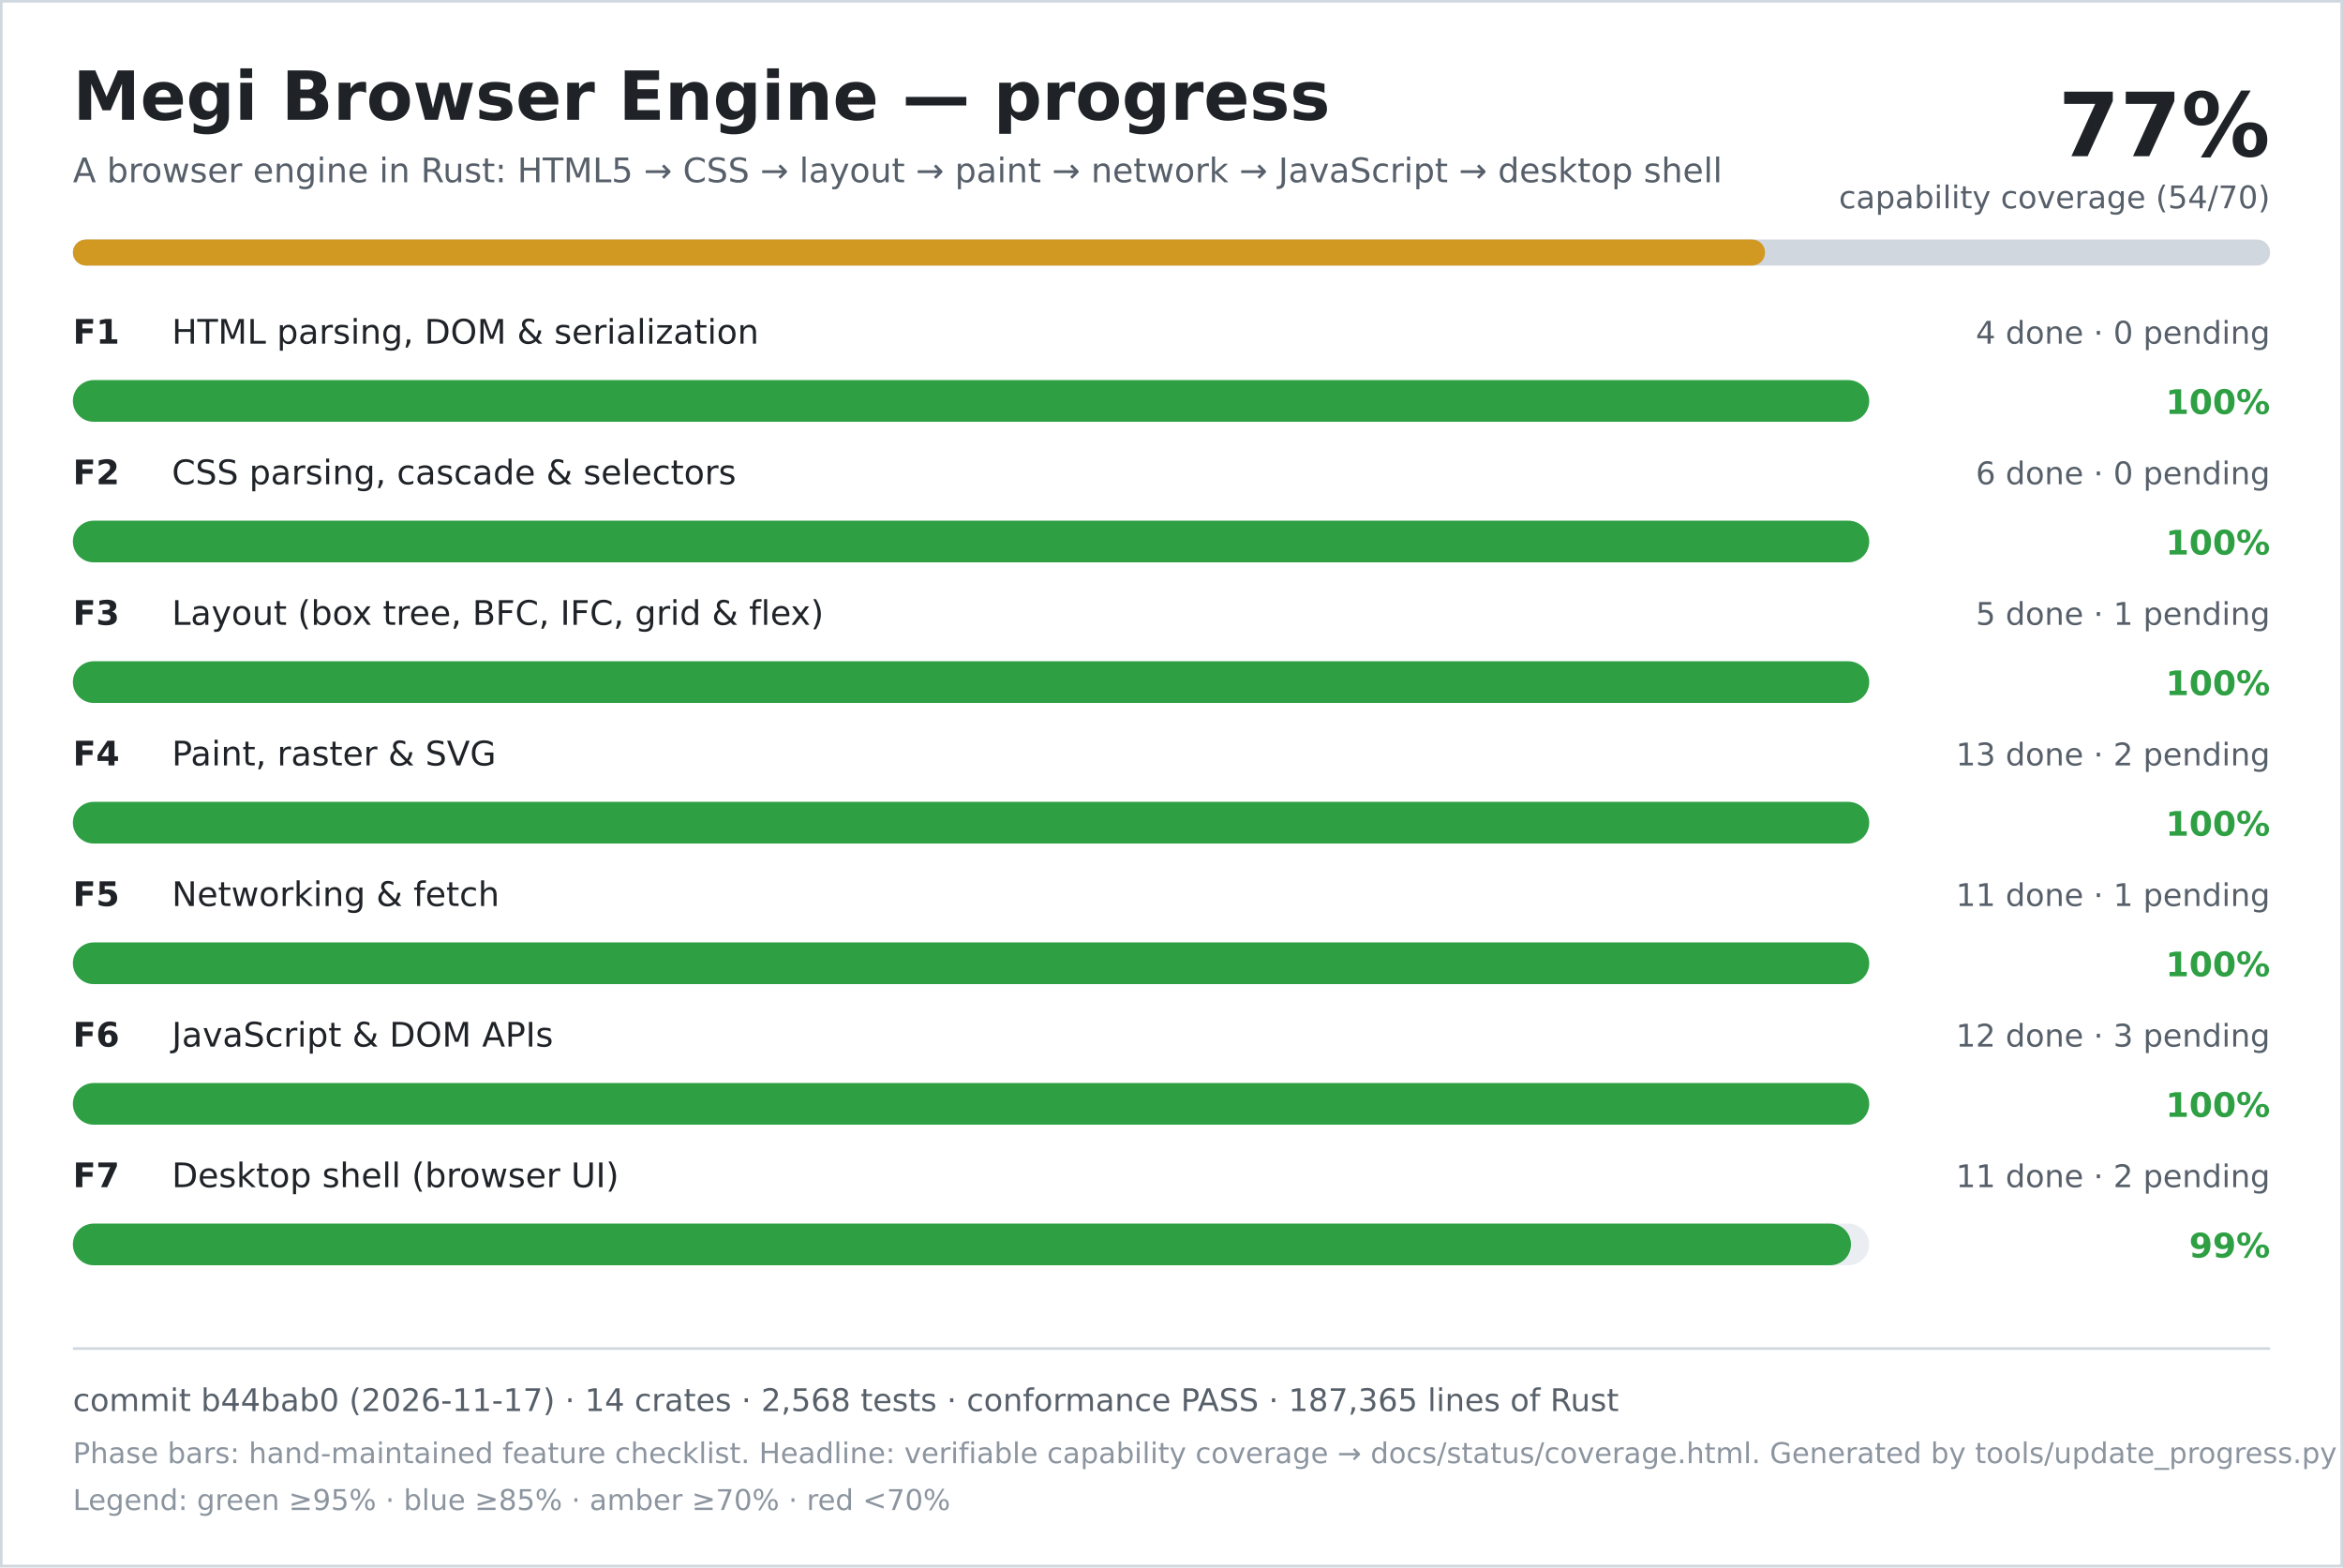
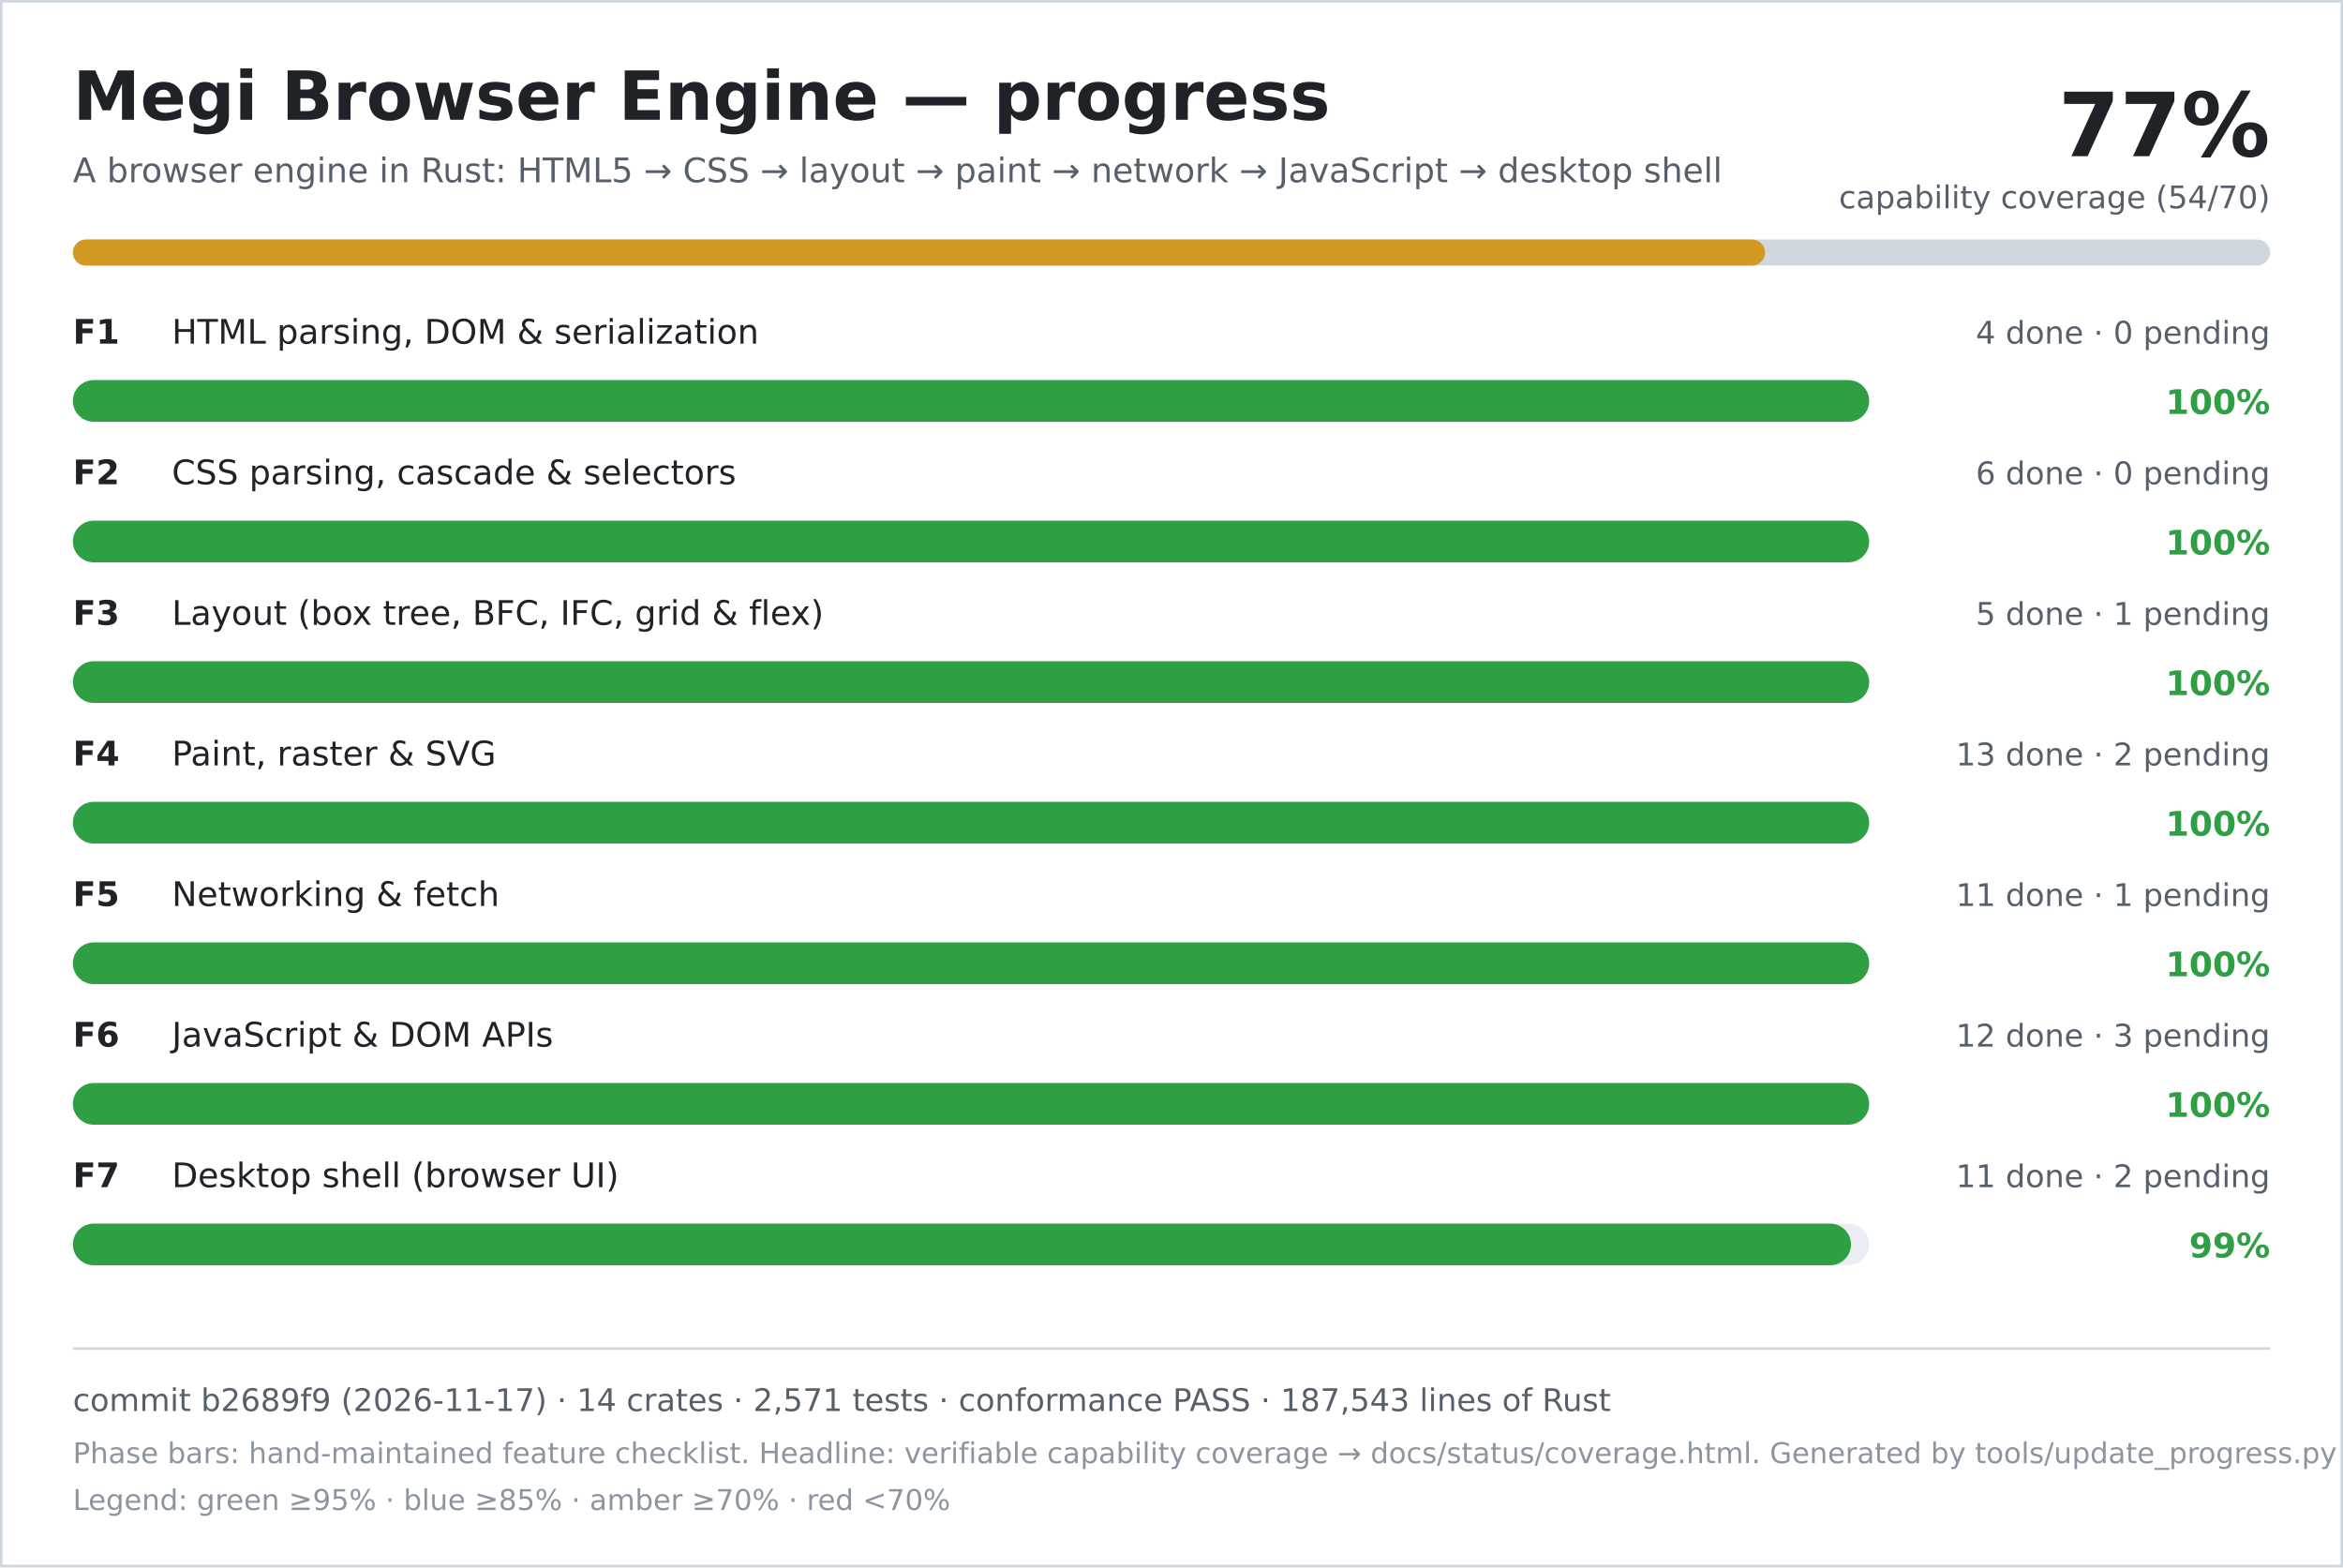
<svg xmlns="http://www.w3.org/2000/svg" width="900" height="602" viewBox="0 0 900 602" role="img" aria-labelledby="title desc">
  <rect width="900" height="602" fill="#ffffff" />
  <rect x="0.5" y="0.5" width="899" height="601" fill="none" stroke="#d0d7de" />
  <text x="28" y="46" font-family="DejaVu Sans, Verdana, sans-serif" font-size="26" font-weight="700" fill="#1f2328">Megi Browser Engine — progress</text>
  <text x="28" y="70" font-family="DejaVu Sans, Verdana, sans-serif" font-size="13" fill="#57606a">A browser engine in Rust: HTML5 → CSS → layout → paint → network → JavaScript → desktop shell</text>
  <text x="872" y="60" text-anchor="end" font-family="DejaVu Sans, Verdana, sans-serif" font-size="34" font-weight="700" fill="#1f2328">77%</text>
  <text x="872" y="80" text-anchor="end" font-family="DejaVu Sans, Verdana, sans-serif" font-size="12" fill="#57606a">capability coverage (54/70)</text>
  <rect x="28" y="92" width="844" height="10" rx="5" fill="#d0d7de" />
  <rect x="28" y="92" width="650" height="10" rx="5" fill="#d29922" />
  <text x="28" y="132" font-family="DejaVu Sans, Verdana, sans-serif" font-size="13" font-weight="700" fill="#1f2328">F1</text>
  <text x="66" y="132" font-family="DejaVu Sans, Verdana, sans-serif" font-size="13" fill="#1f2328">HTML parsing, DOM &amp; serialization</text>
  <text x="872" y="132" text-anchor="end" font-family="DejaVu Sans, Verdana, sans-serif" font-size="12" fill="#57606a">4 done · 0 pending</text>
  <rect x="28" y="146" width="690" height="16" rx="8" fill="#eaeef2" />
  <rect x="28" y="146" width="690" height="16" rx="8" fill="#2ea043" />
  <text x="872" y="159" text-anchor="end" font-family="DejaVu Sans, Verdana, sans-serif" font-size="13" font-weight="700" fill="#2ea043">100%</text>
  <text x="28" y="186" font-family="DejaVu Sans, Verdana, sans-serif" font-size="13" font-weight="700" fill="#1f2328">F2</text>
  <text x="66" y="186" font-family="DejaVu Sans, Verdana, sans-serif" font-size="13" fill="#1f2328">CSS parsing, cascade &amp; selectors</text>
  <text x="872" y="186" text-anchor="end" font-family="DejaVu Sans, Verdana, sans-serif" font-size="12" fill="#57606a">6 done · 0 pending</text>
  <rect x="28" y="200" width="690" height="16" rx="8" fill="#eaeef2" />
  <rect x="28" y="200" width="690" height="16" rx="8" fill="#2ea043" />
  <text x="872" y="213" text-anchor="end" font-family="DejaVu Sans, Verdana, sans-serif" font-size="13" font-weight="700" fill="#2ea043">100%</text>
  <text x="28" y="240" font-family="DejaVu Sans, Verdana, sans-serif" font-size="13" font-weight="700" fill="#1f2328">F3</text>
  <text x="66" y="240" font-family="DejaVu Sans, Verdana, sans-serif" font-size="13" fill="#1f2328">Layout (box tree, BFC, IFC, grid &amp; flex)</text>
  <text x="872" y="240" text-anchor="end" font-family="DejaVu Sans, Verdana, sans-serif" font-size="12" fill="#57606a">5 done · 1 pending</text>
  <rect x="28" y="254" width="690" height="16" rx="8" fill="#eaeef2" />
  <rect x="28" y="254" width="690" height="16" rx="8" fill="#2ea043" />
  <text x="872" y="267" text-anchor="end" font-family="DejaVu Sans, Verdana, sans-serif" font-size="13" font-weight="700" fill="#2ea043">100%</text>
  <text x="28" y="294" font-family="DejaVu Sans, Verdana, sans-serif" font-size="13" font-weight="700" fill="#1f2328">F4</text>
  <text x="66" y="294" font-family="DejaVu Sans, Verdana, sans-serif" font-size="13" fill="#1f2328">Paint, raster &amp; SVG</text>
  <text x="872" y="294" text-anchor="end" font-family="DejaVu Sans, Verdana, sans-serif" font-size="12" fill="#57606a">13 done · 2 pending</text>
  <rect x="28" y="308" width="690" height="16" rx="8" fill="#eaeef2" />
  <rect x="28" y="308" width="690" height="16" rx="8" fill="#2ea043" />
  <text x="872" y="321" text-anchor="end" font-family="DejaVu Sans, Verdana, sans-serif" font-size="13" font-weight="700" fill="#2ea043">100%</text>
  <text x="28" y="348" font-family="DejaVu Sans, Verdana, sans-serif" font-size="13" font-weight="700" fill="#1f2328">F5</text>
  <text x="66" y="348" font-family="DejaVu Sans, Verdana, sans-serif" font-size="13" fill="#1f2328">Networking &amp; fetch</text>
  <text x="872" y="348" text-anchor="end" font-family="DejaVu Sans, Verdana, sans-serif" font-size="12" fill="#57606a">11 done · 1 pending</text>
  <rect x="28" y="362" width="690" height="16" rx="8" fill="#eaeef2" />
  <rect x="28" y="362" width="690" height="16" rx="8" fill="#2ea043" />
  <text x="872" y="375" text-anchor="end" font-family="DejaVu Sans, Verdana, sans-serif" font-size="13" font-weight="700" fill="#2ea043">100%</text>
  <text x="28" y="402" font-family="DejaVu Sans, Verdana, sans-serif" font-size="13" font-weight="700" fill="#1f2328">F6</text>
  <text x="66" y="402" font-family="DejaVu Sans, Verdana, sans-serif" font-size="13" fill="#1f2328">JavaScript &amp; DOM APIs</text>
  <text x="872" y="402" text-anchor="end" font-family="DejaVu Sans, Verdana, sans-serif" font-size="12" fill="#57606a">12 done · 3 pending</text>
  <rect x="28" y="416" width="690" height="16" rx="8" fill="#eaeef2" />
  <rect x="28" y="416" width="690" height="16" rx="8" fill="#2ea043" />
  <text x="872" y="429" text-anchor="end" font-family="DejaVu Sans, Verdana, sans-serif" font-size="13" font-weight="700" fill="#2ea043">100%</text>
  <text x="28" y="456" font-family="DejaVu Sans, Verdana, sans-serif" font-size="13" font-weight="700" fill="#1f2328">F7</text>
  <text x="66" y="456" font-family="DejaVu Sans, Verdana, sans-serif" font-size="13" fill="#1f2328">Desktop shell (browser UI)</text>
  <text x="872" y="456" text-anchor="end" font-family="DejaVu Sans, Verdana, sans-serif" font-size="12" fill="#57606a">11 done · 2 pending</text>
  <rect x="28" y="470" width="690" height="16" rx="8" fill="#eaeef2" />
  <rect x="28" y="470" width="683" height="16" rx="8" fill="#2ea043" />
  <text x="872" y="483" text-anchor="end" font-family="DejaVu Sans, Verdana, sans-serif" font-size="13" font-weight="700" fill="#2ea043">99%</text>
  <line x1="28" y1="518" x2="872" y2="518" stroke="#d0d7de" />
-   <text x="28" y="542" font-family="DejaVu Sans, Verdana, sans-serif" font-size="12" fill="#57606a">commit b44bab0 (2026-11-17) · 14 crates · 2,568 tests · conformance PASS · 187,365 lines of Rust</text>
+   <text x="28" y="542" font-family="DejaVu Sans, Verdana, sans-serif" font-size="12" fill="#57606a">commit b2689f9 (2026-11-17) · 14 crates · 2,571 tests · conformance PASS · 187,543 lines of Rust</text>
  <text x="28" y="562" font-family="DejaVu Sans, Verdana, sans-serif" font-size="11" fill="#8c959f">Phase bars: hand-maintained feature checklist. Headline: verifiable capability coverage → docs/status/coverage.html. Generated by tools/update_progress.py — do not edit.</text>
  <text x="28" y="580" font-family="DejaVu Sans, Verdana, sans-serif" font-size="11" fill="#8c959f">Legend: green ≥95% · blue ≥85% · amber ≥70% · red &lt;70%</text>
</svg>
